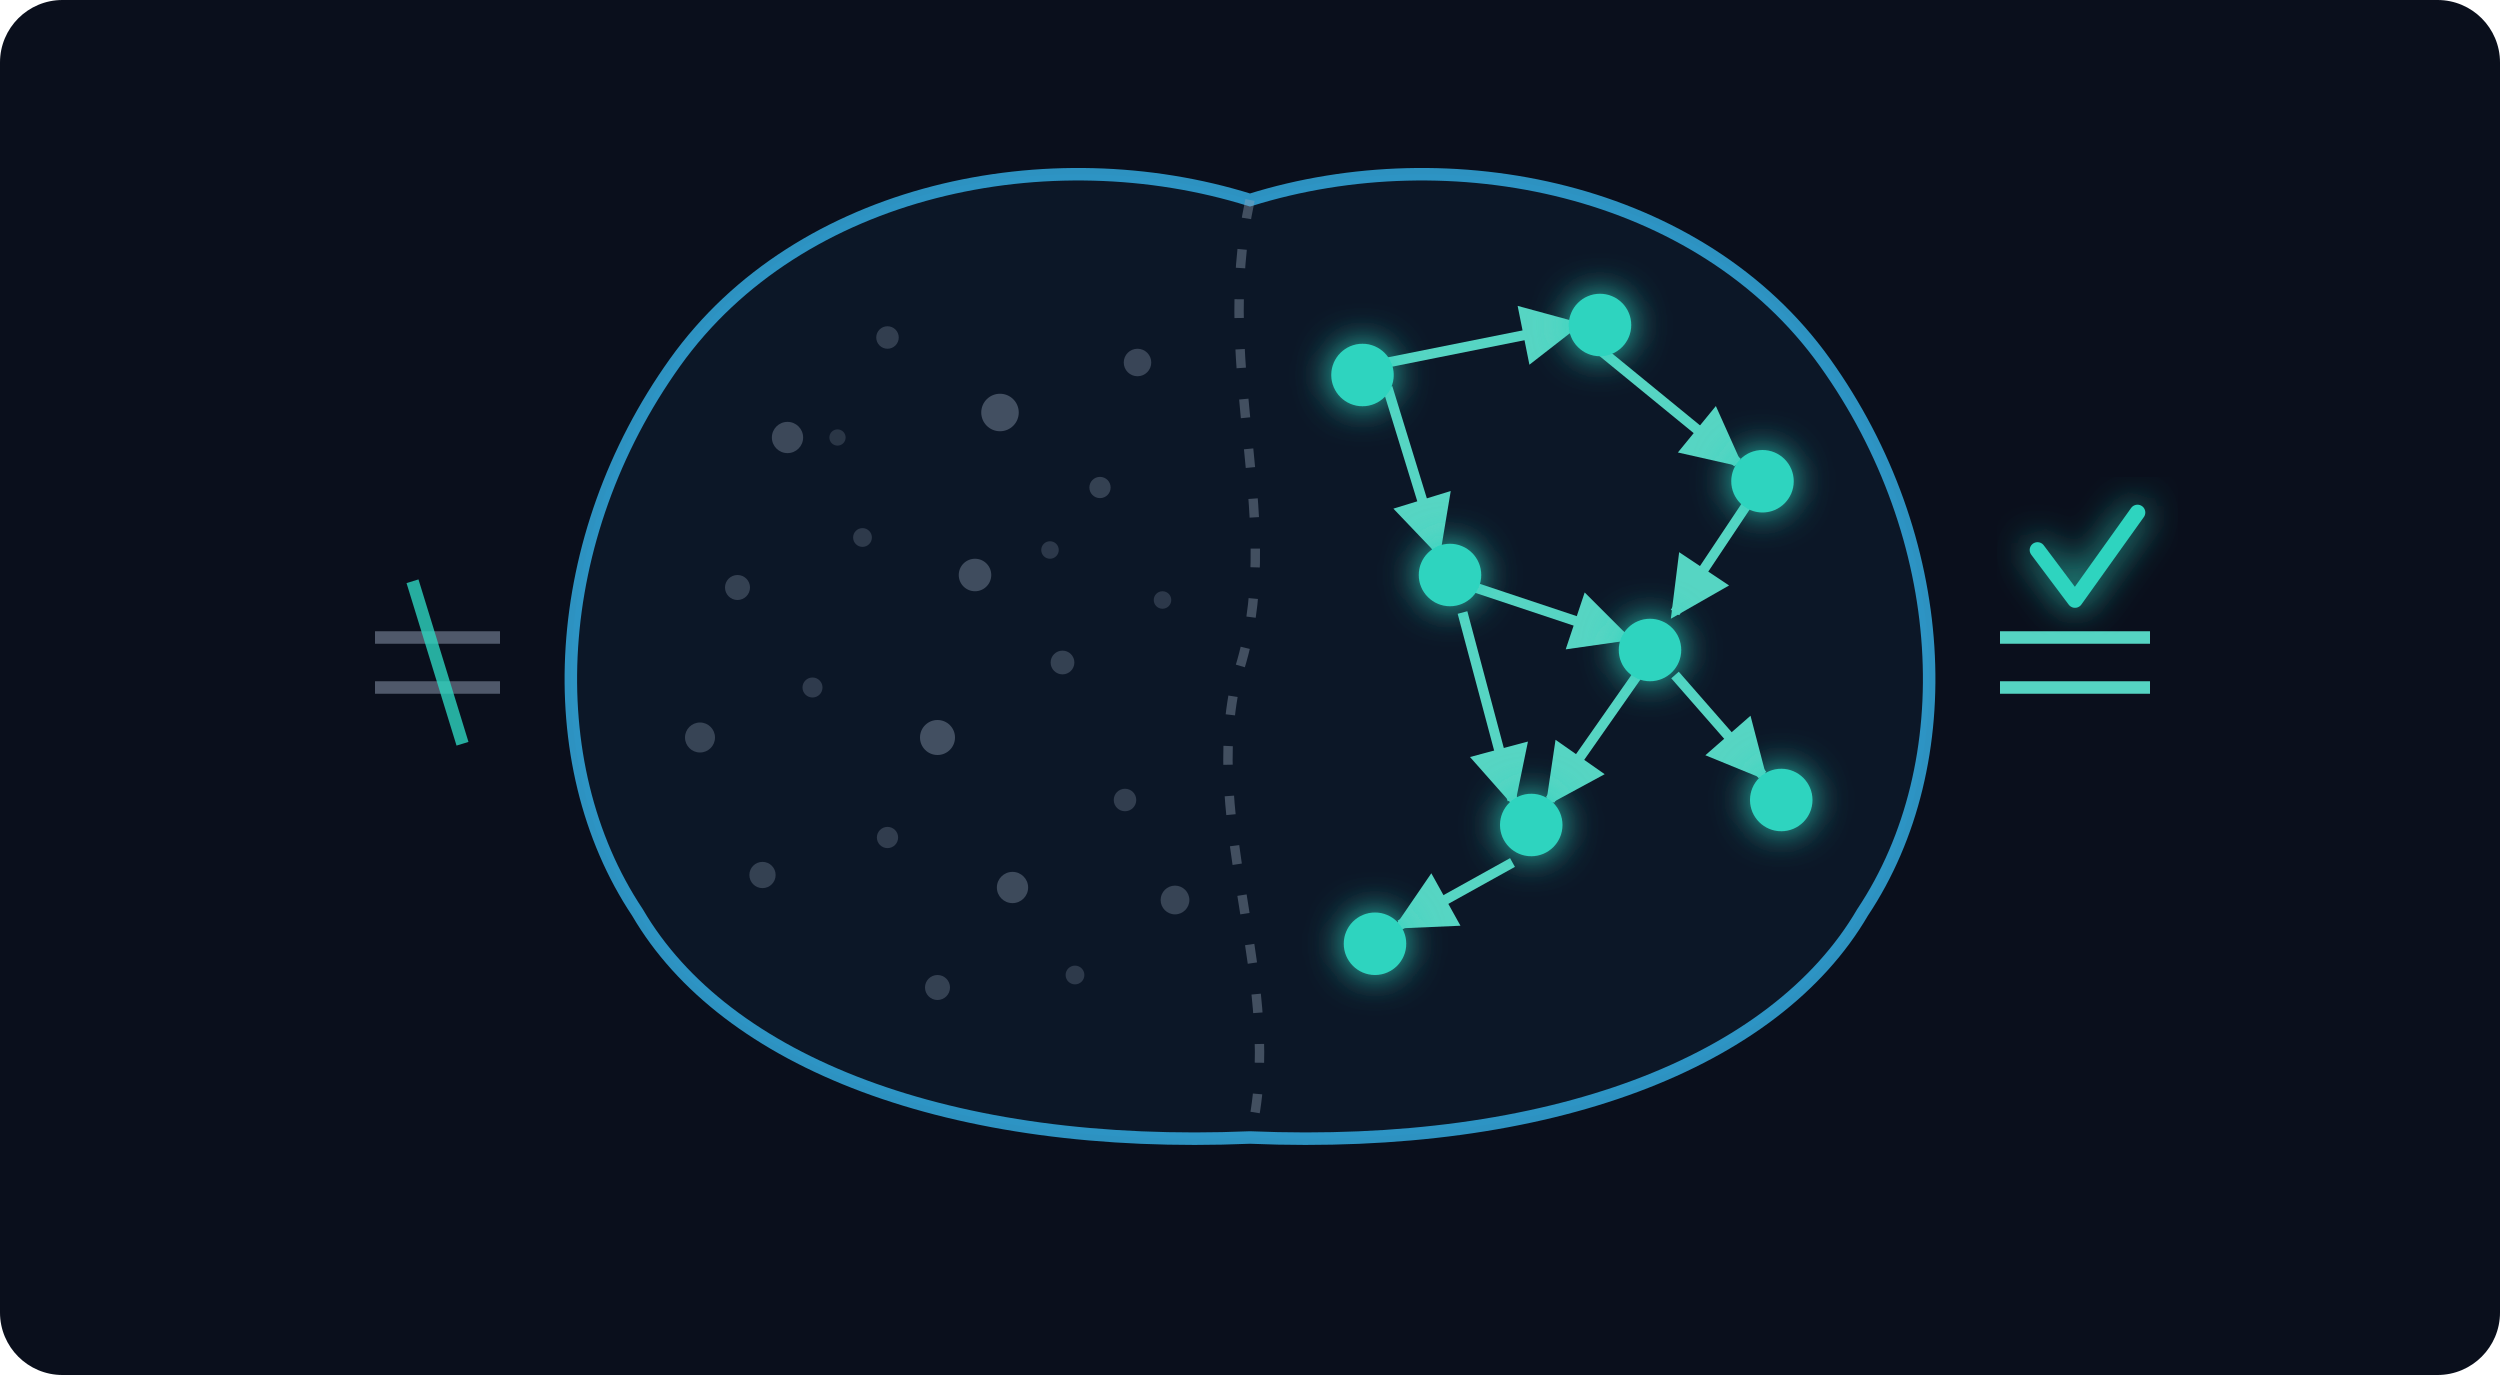
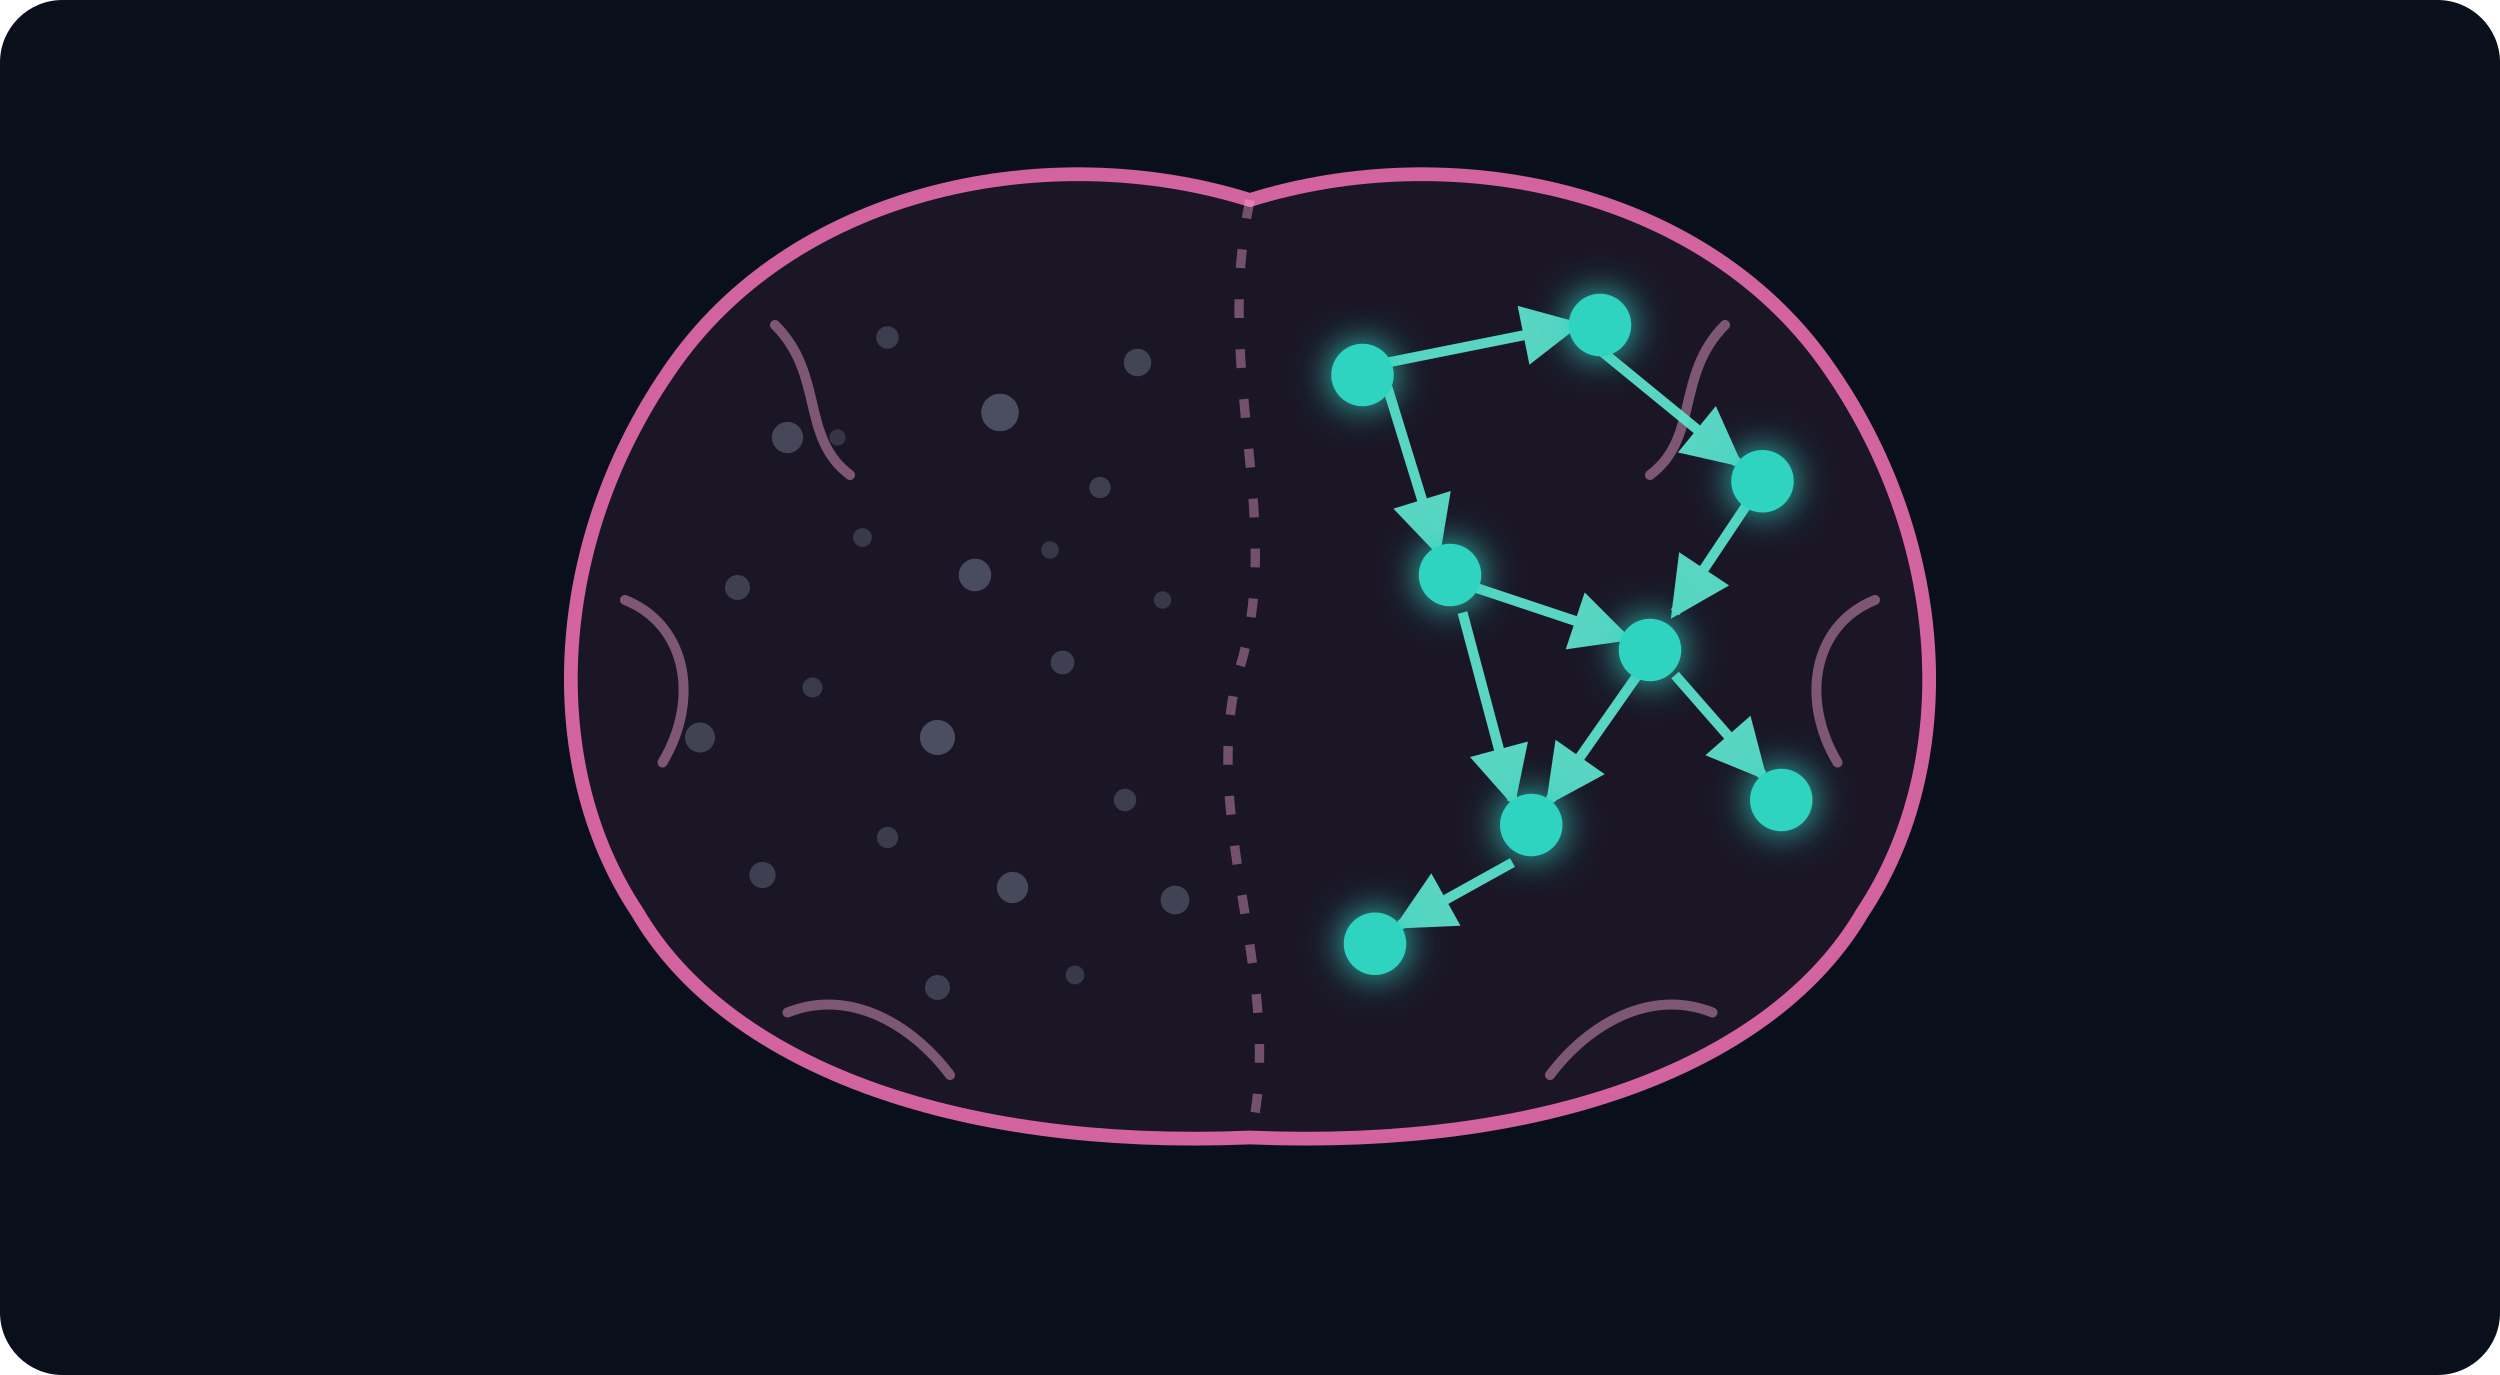
<svg xmlns="http://www.w3.org/2000/svg" viewBox="0 0 400 220" role="img">
  <defs>
    <filter id="glow" x="-40%" y="-40%" width="180%" height="180%">
      <feGaussianBlur stdDeviation="3" result="b" />
      <feMerge>
        <feMergeNode in="b" />
        <feMergeNode in="SourceGraphic" />
      </feMerge>
    </filter>
    <marker id="arrow" viewBox="0 0 8 8" refX="7" refY="4" markerWidth="6" markerHeight="6" orient="auto-start-reverse">
      <path d="M0,0 L8,4 L0,8 Z" fill="#5eead4" />
    </marker>
  </defs>
  <rect width="400" height="220" rx="10" fill="#0a0f1c" />
-   <path d="M200,32            C168,22 128,30 108,58            C88,86 86,122 102,146            C116,170 152,184 200,182            C248,184 284,170 298,146            C314,122 312,86 292,58            C272,30 232,22 200,32 Z" fill="rgba(56,189,248,0.05)" stroke="#38bdf8" stroke-width="2" stroke-opacity="0.75" />
-   <path d="M200,32 C194,60 206,84 198,108 C192,132 206,158 200,182" stroke="rgba(148,163,184,0.4)" stroke-width="1.5" fill="none" stroke-dasharray="3 5" />
+   <path d="M200,32            C168,22 128,30 108,58            C88,86 86,122 102,146            C116,170 152,184 200,182            C248,184 284,170 298,146            C314,122 312,86 292,58            C272,30 232,22 200,32 Z" fill="rgba(244,114,182,0.07)" stroke="#f472b6" stroke-width="2.2" stroke-opacity="0.85" />
+   <g stroke="rgba(249,168,212,0.45)" stroke-width="1.6" fill="none" stroke-linecap="round">
+     <path d="M124,52 C132,60 128,70 136,76" />
+     <path d="M100,96 C110,100 112,112 106,122" />
+     <path d="M126,162 C136,158 146,164 152,172" />
+     <path d="M276,52 C268,60 272,70 264,76" />
+     <path d="M300,96 C290,100 288,112 294,122" />
+     <path d="M274,162 C264,158 254,164 248,172" />
+   </g>
+   <path d="M200,32 C194,60 206,84 198,108 C192,132 206,158 200,182" stroke="rgba(249,168,212,0.4)" stroke-width="1.5" fill="none" stroke-dasharray="3 5" />
  <g fill="#94a3b8">
    <circle cx="126" cy="70" r="2.5" opacity="0.35" />
    <circle cx="142" cy="54" r="1.8" opacity="0.28" />
    <circle cx="160" cy="66" r="3" opacity="0.4" />
    <circle cx="118" cy="94" r="2" opacity="0.3" />
    <circle cx="138" cy="86" r="1.5" opacity="0.25" />
    <circle cx="156" cy="92" r="2.6" opacity="0.38" />
    <circle cx="176" cy="78" r="1.7" opacity="0.3" />
    <circle cx="182" cy="58" r="2.2" opacity="0.33" />
    <circle cx="112" cy="118" r="2.4" opacity="0.32" />
    <circle cx="130" cy="110" r="1.6" opacity="0.26" />
    <circle cx="150" cy="118" r="2.8" opacity="0.4" />
    <circle cx="170" cy="106" r="1.9" opacity="0.3" />
    <circle cx="186" cy="96" r="1.4" opacity="0.24" />
    <circle cx="122" cy="140" r="2.1" opacity="0.3" />
    <circle cx="142" cy="134" r="1.7" opacity="0.27" />
    <circle cx="162" cy="142" r="2.5" opacity="0.36" />
    <circle cx="180" cy="128" r="1.8" opacity="0.28" />
    <circle cx="150" cy="158" r="2" opacity="0.3" />
    <circle cx="172" cy="156" r="1.5" opacity="0.25" />
    <circle cx="188" cy="144" r="2.3" opacity="0.32" />
    <circle cx="134" cy="70" r="1.3" opacity="0.22" />
    <circle cx="168" cy="88" r="1.4" opacity="0.24" />
  </g>
  <g stroke="#5eead4" stroke-width="1.6" fill="none" opacity="0.9">
    <line x1="222" y1="58" x2="252" y2="52" marker-end="url(#arrow)" />
    <line x1="256" y1="56" x2="278" y2="74" marker-end="url(#arrow)" />
    <line x1="222" y1="62" x2="230" y2="88" marker-end="url(#arrow)" />
    <line x1="236" y1="94" x2="260" y2="102" marker-end="url(#arrow)" />
    <line x1="280" y1="80" x2="268" y2="98" marker-end="url(#arrow)" />
    <line x1="268" y1="108" x2="282" y2="124" marker-end="url(#arrow)" />
    <line x1="234" y1="98" x2="242" y2="128" marker-end="url(#arrow)" />
    <line x1="262" y1="108" x2="248" y2="128" marker-end="url(#arrow)" />
    <line x1="242" y1="138" x2="224" y2="148" marker-end="url(#arrow)" />
  </g>
  <g fill="#2dd4bf" filter="url(#glow)">
    <circle cx="218" cy="60" r="5" />
    <circle cx="256" cy="52" r="5" />
    <circle cx="282" cy="77" r="5" />
    <circle cx="232" cy="92" r="5" />
    <circle cx="264" cy="104" r="5" />
    <circle cx="285" cy="128" r="5" />
    <circle cx="245" cy="132" r="5" />
    <circle cx="220" cy="151" r="5" />
  </g>
-   <g stroke="rgba(148,163,184,0.5)" stroke-width="2">
-     <line x1="60" y1="102" x2="80" y2="102" />
-     <line x1="60" y1="110" x2="80" y2="110" />
-     <line x1="66" y1="93" x2="74" y2="119" stroke="rgba(45,212,191,0.8)" />
-   </g>
-   <g stroke="rgba(94,234,212,0.9)" stroke-width="2">
-     <line x1="320" y1="102" x2="344" y2="102" />
-     <line x1="320" y1="110" x2="344" y2="110" />
-   </g>
-   <path d="M326,88 L332,96 L342,82" stroke="#2dd4bf" stroke-width="2.5" fill="none" stroke-linecap="round" stroke-linejoin="round" filter="url(#glow)" />
</svg>
